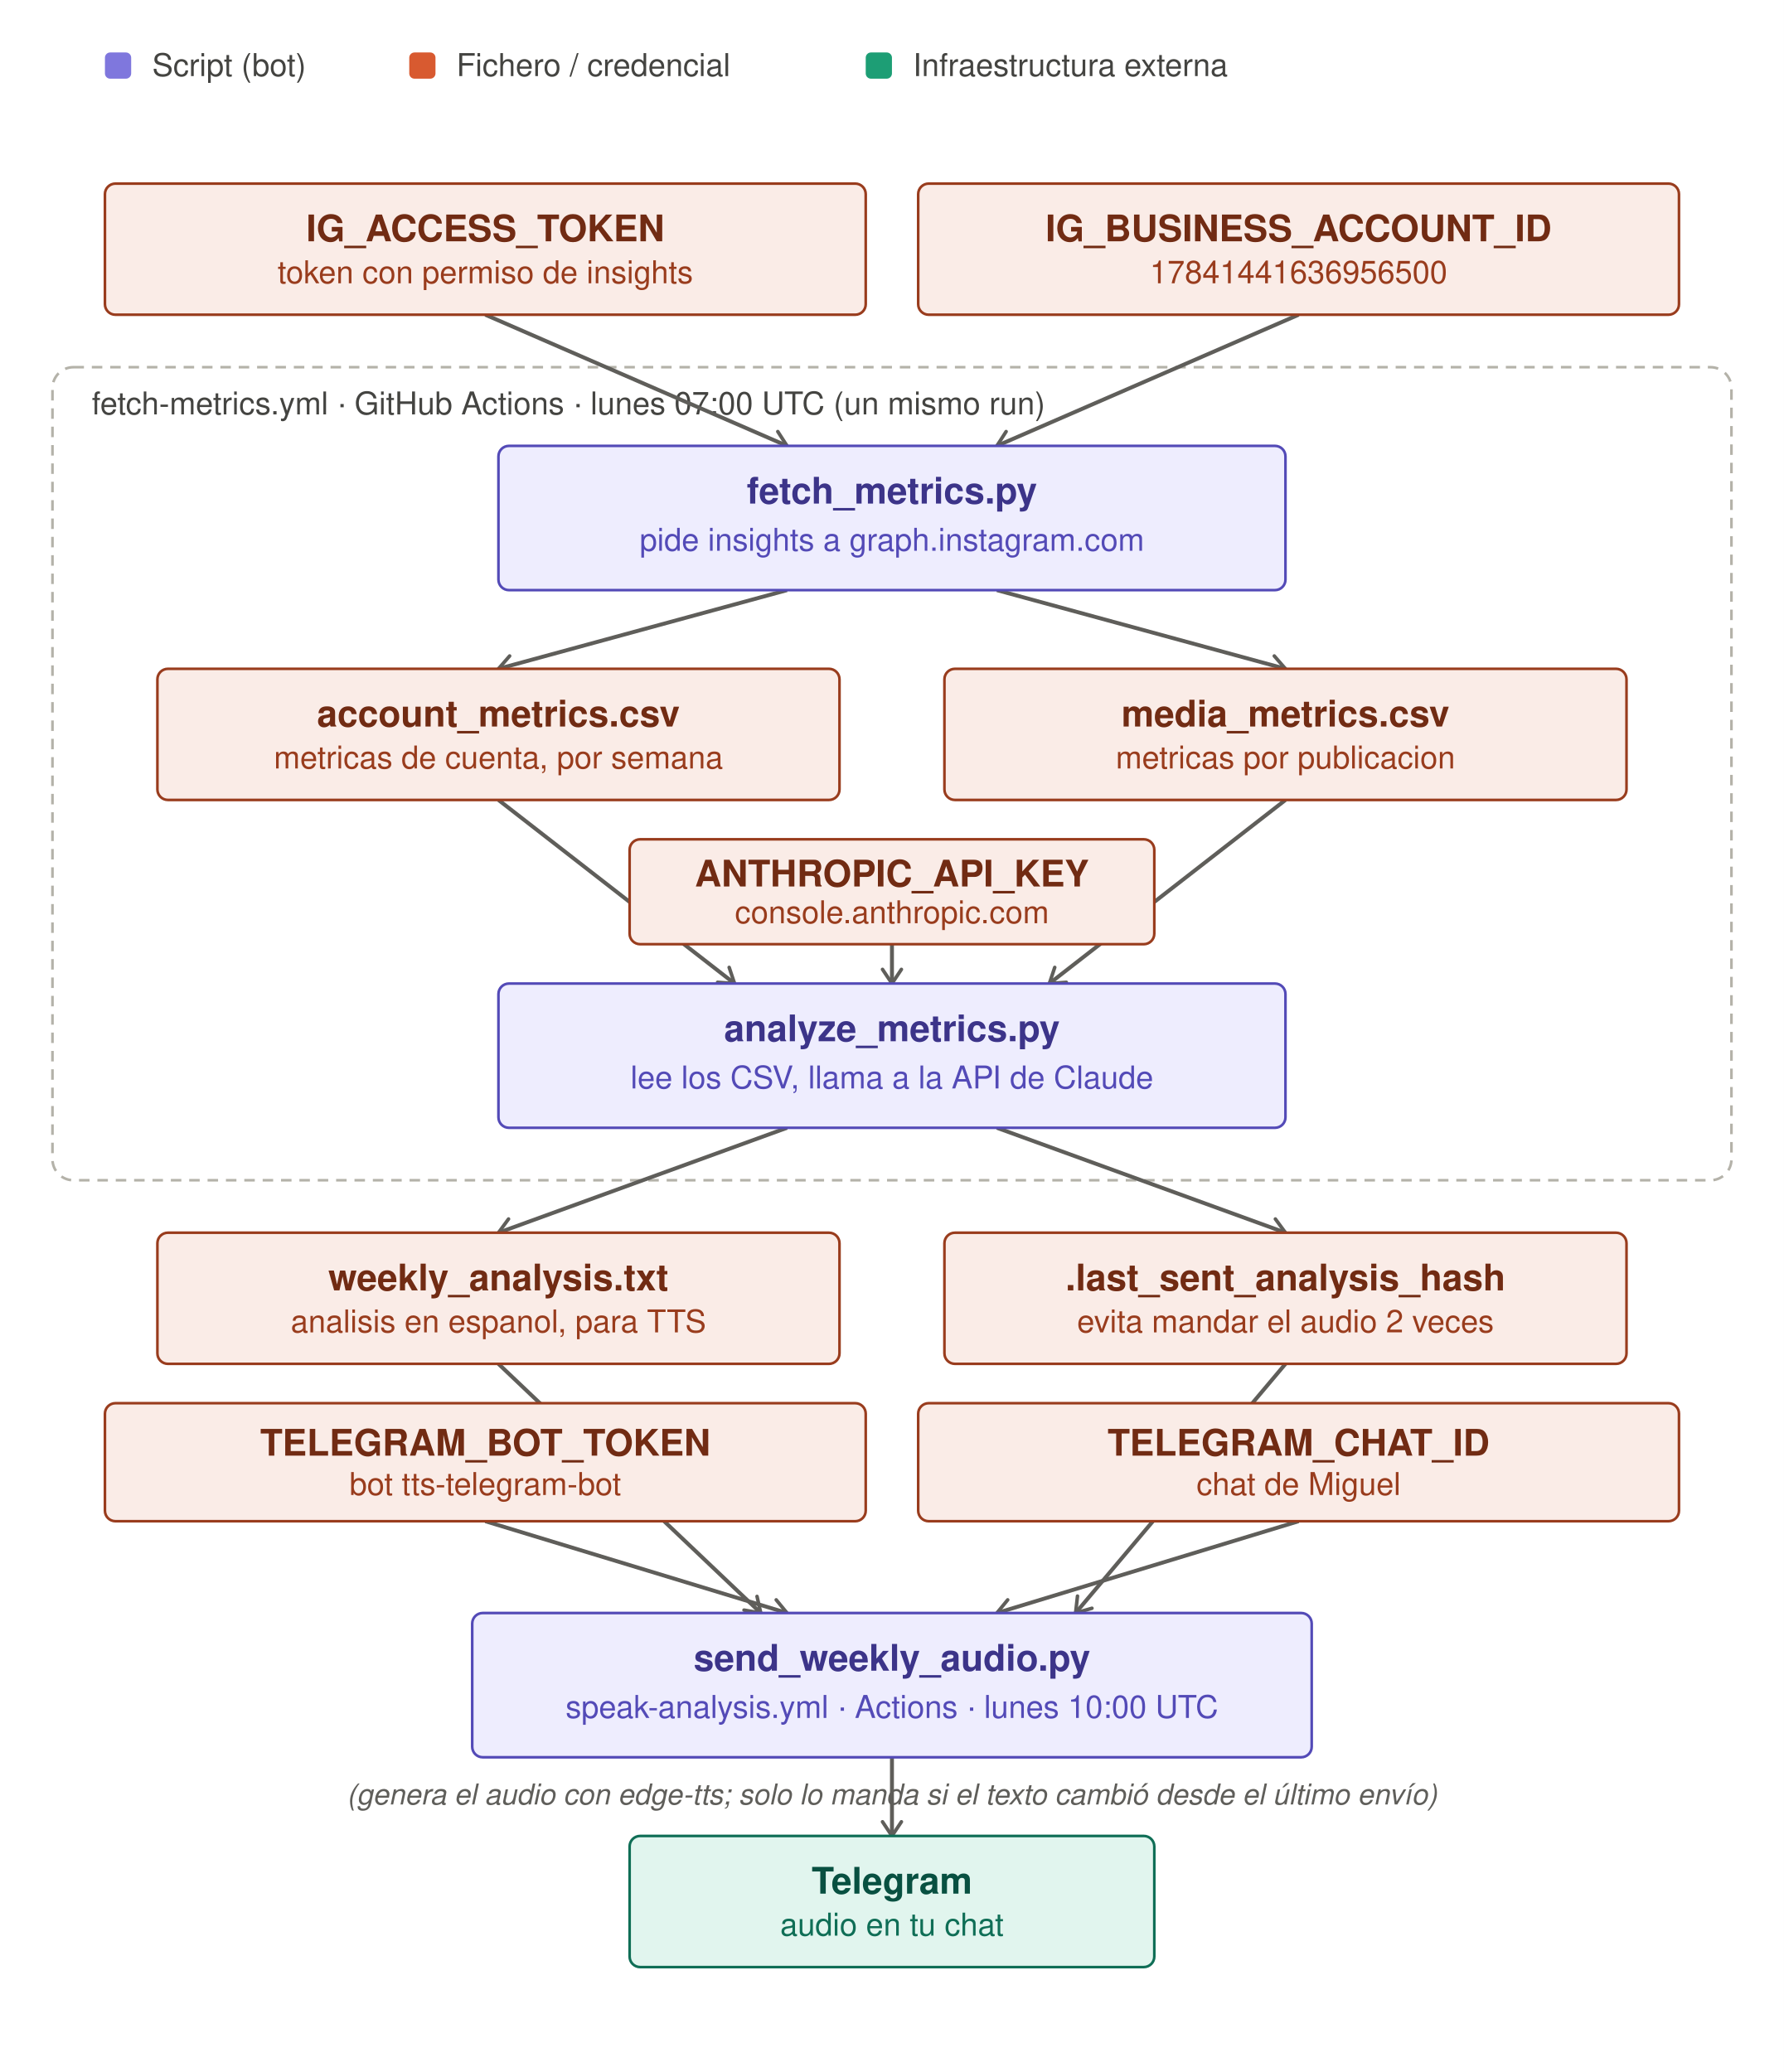
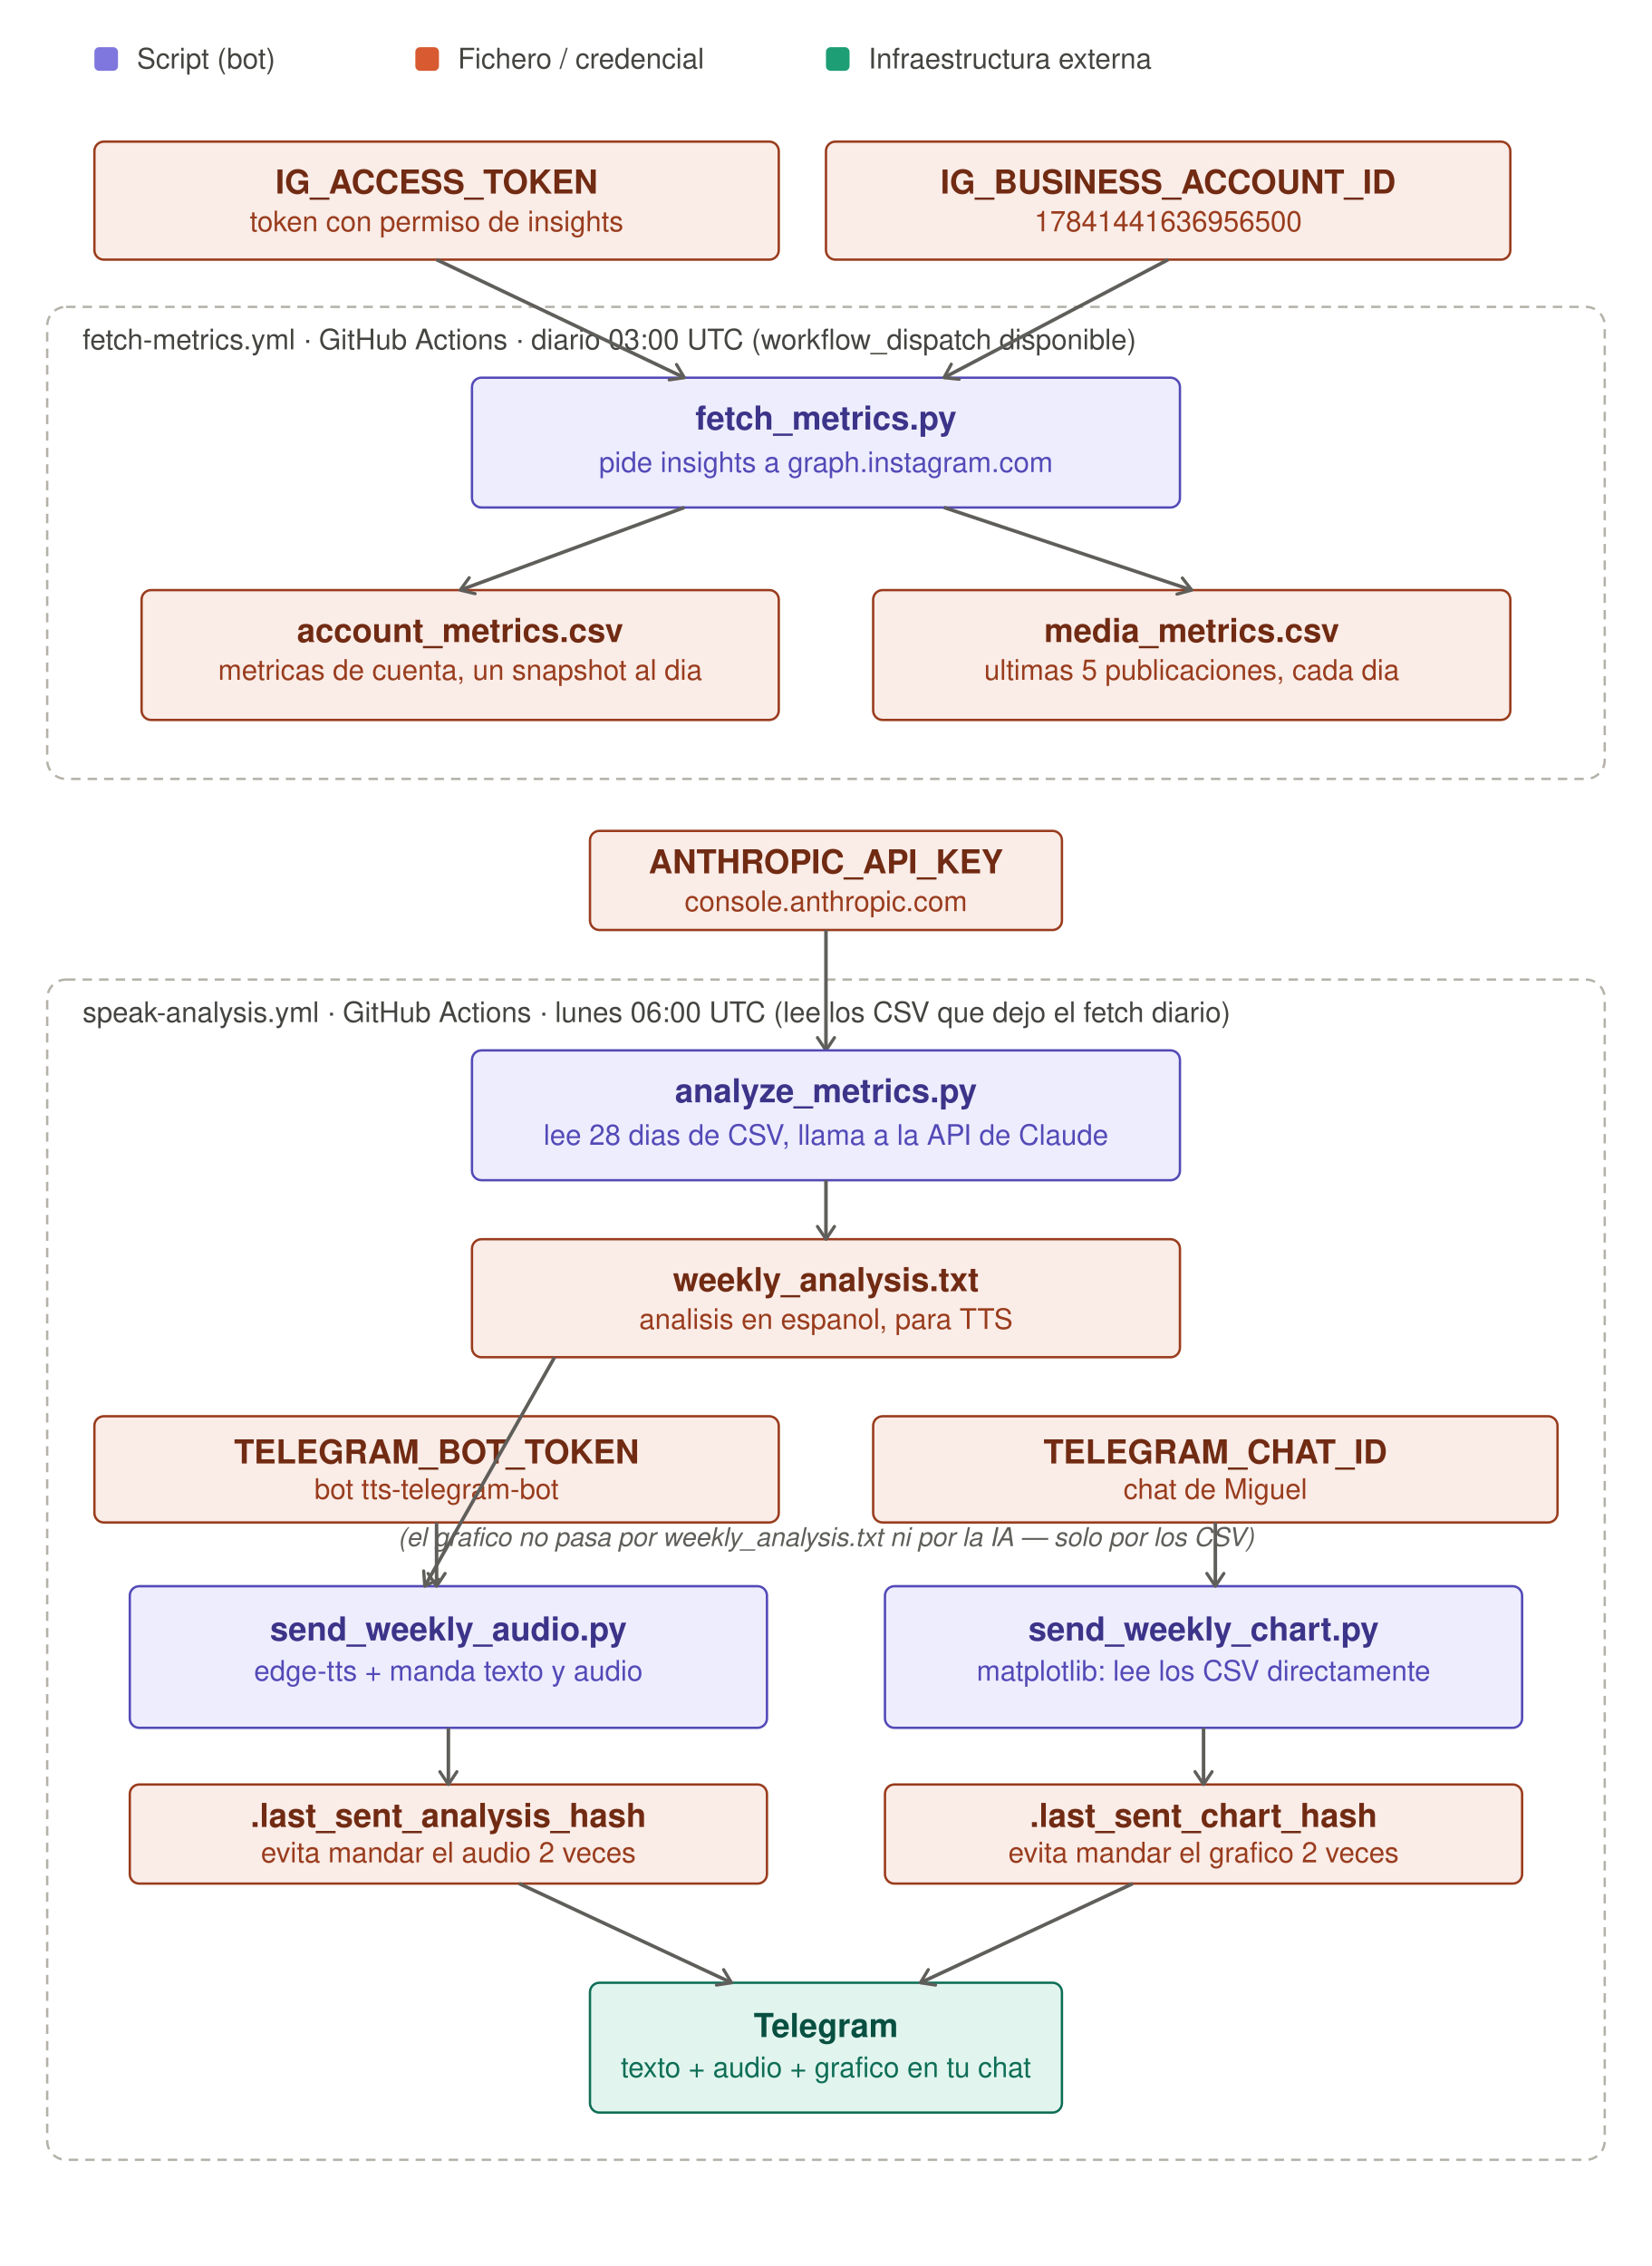
- <svg xmlns="http://www.w3.org/2000/svg" width="680" height="790" viewBox="0 0 680 790" role="img">
+ <svg xmlns="http://www.w3.org/2000/svg" width="700" height="960" viewBox="0 0 700 960" role="img">
  <style>
text{font-family:Helvetica,Arial,sans-serif;}
.th{font-size:14px;font-weight:600;}
.ts{font-size:12px;font-weight:400;}
.lbl{font-size:12px;font-weight:400;fill:#444441;}
.note{font-size:11px;font-style:italic;fill:#5F5E5A;}
.c-purple{fill:#EEEDFE;stroke:#534AB7;stroke-width:1;}
.c-purple-t{fill:#3C3489;}
.c-purple-s{fill:#534AB7;}
.c-coral{fill:#FAECE7;stroke:#993C1D;stroke-width:1;}
.c-coral-t{fill:#712B13;}
.c-coral-s{fill:#993C1D;}
.c-teal{fill:#E1F5EE;stroke:#0F6E56;stroke-width:1;}
.c-teal-t{fill:#085041;}
.c-teal-s{fill:#0F6E56;}
.arr{stroke:#5F5E5A;stroke-width:1.5;fill:none;}
</style>
  <defs>
    <marker id="arrow" viewBox="0 0 10 10" refX="8" refY="5" markerWidth="6" markerHeight="6" orient="auto-start-reverse">
      <path d="M2 1L8 5L2 9" fill="none" stroke="#5F5E5A" stroke-width="1.5" stroke-linecap="round" stroke-linejoin="round" />
    </marker>
  </defs>
-   <rect x="0" y="0" width="680" height="790" fill="#FFFFFF" />
+   <rect x="0" y="0" width="700" height="960" fill="#FFFFFF" />
  <rect x="40" y="20" width="10" height="10" rx="2" fill="#7F77DD" />
  <text class="ts lbl" x="58" y="29">Script (bot)</text>
-   <rect x="156" y="20" width="10" height="10" rx="2" fill="#D85A30" />
-   <text class="ts lbl" x="174" y="29">Fichero / credencial</text>
-   <rect x="330" y="20" width="10" height="10" rx="2" fill="#1D9E75" />
-   <text class="ts lbl" x="348" y="29">Infraestructura externa</text>
-   <rect x="20" y="140" width="640" height="310" rx="8" fill="none" stroke="#B4B2A9" stroke-width="1" stroke-dasharray="4 3" />
-   <text class="ts lbl" x="35" y="158">fetch-metrics.yml · GitHub Actions · lunes 07:00 UTC (un mismo run)</text>
-   <line x1="185" y1="120" x2="300" y2="170" class="arr" marker-end="url(#arrow)" />
-   <line x1="495" y1="120" x2="380" y2="170" class="arr" marker-end="url(#arrow)" />
-   <line x1="300" y1="225" x2="190" y2="255" class="arr" marker-end="url(#arrow)" />
-   <line x1="380" y1="225" x2="490" y2="255" class="arr" marker-end="url(#arrow)" />
-   <line x1="190" y1="305" x2="280" y2="375" class="arr" marker-end="url(#arrow)" />
-   <line x1="490" y1="305" x2="400" y2="375" class="arr" marker-end="url(#arrow)" />
-   <line x1="340" y1="360" x2="340" y2="375" class="arr" marker-end="url(#arrow)" />
-   <line x1="300" y1="430" x2="190" y2="470" class="arr" marker-end="url(#arrow)" />
-   <line x1="380" y1="430" x2="490" y2="470" class="arr" marker-end="url(#arrow)" />
-   <line x1="190" y1="520" x2="290" y2="615" class="arr" marker-end="url(#arrow)" />
-   <line x1="490" y1="520" x2="410" y2="615" class="arr" marker-end="url(#arrow)" />
-   <line x1="185" y1="580" x2="300" y2="615" class="arr" marker-end="url(#arrow)" />
-   <line x1="495" y1="580" x2="380" y2="615" class="arr" marker-end="url(#arrow)" />
-   <line x1="340" y1="670" x2="340" y2="700" class="arr" marker-end="url(#arrow)" />
-   <rect class="c-coral" x="40" y="70" width="290" height="50" rx="4" />
-   <text class="th c-coral-t" x="185" y="92" text-anchor="middle">IG_ACCESS_TOKEN</text>
-   <text class="ts c-coral-s" x="185" y="108" text-anchor="middle">token con permiso de insights</text>
-   <rect class="c-coral" x="350" y="70" width="290" height="50" rx="4" />
-   <text class="th c-coral-t" x="495" y="92" text-anchor="middle">IG_BUSINESS_ACCOUNT_ID</text>
-   <text class="ts c-coral-s" x="495" y="108" text-anchor="middle">17841441636956500</text>
-   <rect class="c-purple" x="190" y="170" width="300" height="55" rx="4" />
-   <text class="th c-purple-t" x="340" y="192" text-anchor="middle">fetch_metrics.py</text>
-   <text class="ts c-purple-s" x="340" y="210" text-anchor="middle">pide insights a graph.instagram.com</text>
-   <rect class="c-coral" x="60" y="255" width="260" height="50" rx="4" />
-   <text class="th c-coral-t" x="190" y="277" text-anchor="middle">account_metrics.csv</text>
-   <text class="ts c-coral-s" x="190" y="293" text-anchor="middle">metricas de cuenta, por semana</text>
-   <rect class="c-coral" x="360" y="255" width="260" height="50" rx="4" />
-   <text class="th c-coral-t" x="490" y="277" text-anchor="middle">media_metrics.csv</text>
-   <text class="ts c-coral-s" x="490" y="293" text-anchor="middle">metricas por publicacion</text>
-   <rect class="c-coral" x="240" y="320" width="200" height="40" rx="4" />
-   <text class="th c-coral-t" x="340" y="338" text-anchor="middle">ANTHROPIC_API_KEY</text>
-   <text class="ts c-coral-s" x="340" y="352" text-anchor="middle">console.anthropic.com</text>
-   <rect class="c-purple" x="190" y="375" width="300" height="55" rx="4" />
-   <text class="th c-purple-t" x="340" y="397" text-anchor="middle">analyze_metrics.py</text>
-   <text class="ts c-purple-s" x="340" y="415" text-anchor="middle">lee los CSV, llama a la API de Claude</text>
-   <rect class="c-coral" x="60" y="470" width="260" height="50" rx="4" />
-   <text class="th c-coral-t" x="190" y="492" text-anchor="middle">weekly_analysis.txt</text>
-   <text class="ts c-coral-s" x="190" y="508" text-anchor="middle">analisis en espanol, para TTS</text>
-   <rect class="c-coral" x="360" y="470" width="260" height="50" rx="4" />
-   <text class="th c-coral-t" x="490" y="492" text-anchor="middle">.last_sent_analysis_hash</text>
-   <text class="ts c-coral-s" x="490" y="508" text-anchor="middle">evita mandar el audio 2 veces</text>
-   <rect class="c-coral" x="40" y="535" width="290" height="45" rx="4" />
-   <text class="th c-coral-t" x="185" y="555" text-anchor="middle">TELEGRAM_BOT_TOKEN</text>
-   <text class="ts c-coral-s" x="185" y="570" text-anchor="middle">bot tts-telegram-bot</text>
-   <rect class="c-coral" x="350" y="535" width="290" height="45" rx="4" />
-   <text class="th c-coral-t" x="495" y="555" text-anchor="middle">TELEGRAM_CHAT_ID</text>
-   <text class="ts c-coral-s" x="495" y="570" text-anchor="middle">chat de Miguel</text>
-   <rect class="c-purple" x="180" y="615" width="320" height="55" rx="4" />
-   <text class="th c-purple-t" x="340" y="637" text-anchor="middle">send_weekly_audio.py</text>
-   <text class="ts c-purple-s" x="340" y="655" text-anchor="middle">speak-analysis.yml · Actions · lunes 10:00 UTC</text>
-   <text class="note" x="340" y="688" text-anchor="middle">(genera el audio con edge-tts; solo lo manda si el texto cambió desde el último envío)</text>
-   <rect class="c-teal" x="240" y="700" width="200" height="50" rx="4" />
-   <text class="th c-teal-t" x="340" y="722" text-anchor="middle">Telegram</text>
-   <text class="ts c-teal-s" x="340" y="738" text-anchor="middle">audio en tu chat</text>
+   <rect x="176" y="20" width="10" height="10" rx="2" fill="#D85A30" />
+   <text class="ts lbl" x="194" y="29">Fichero / credencial</text>
+   <rect x="350" y="20" width="10" height="10" rx="2" fill="#1D9E75" />
+   <text class="ts lbl" x="368" y="29">Infraestructura externa</text>
+   <rect class="c-coral" x="40" y="60" width="290" height="50" rx="4" />
+   <text class="th c-coral-t" x="185" y="82" text-anchor="middle">IG_ACCESS_TOKEN</text>
+   <text class="ts c-coral-s" x="185" y="98" text-anchor="middle">token con permiso de insights</text>
+   <rect class="c-coral" x="350" y="60" width="290" height="50" rx="4" />
+   <text class="th c-coral-t" x="495" y="82" text-anchor="middle">IG_BUSINESS_ACCOUNT_ID</text>
+   <text class="ts c-coral-s" x="495" y="98" text-anchor="middle">17841441636956500</text>
+   <rect x="20" y="130" width="660" height="200" rx="8" fill="none" stroke="#B4B2A9" stroke-width="1" stroke-dasharray="4 3" />
+   <text class="ts lbl" x="35" y="148">fetch-metrics.yml · GitHub Actions · diario 03:00 UTC (workflow_dispatch disponible)</text>
+   <rect class="c-purple" x="200" y="160" width="300" height="55" rx="4" />
+   <text class="th c-purple-t" x="350" y="182" text-anchor="middle">fetch_metrics.py</text>
+   <text class="ts c-purple-s" x="350" y="200" text-anchor="middle">pide insights a graph.instagram.com</text>
+   <rect class="c-coral" x="60" y="250" width="270" height="55" rx="4" />
+   <text class="th c-coral-t" x="195" y="272" text-anchor="middle">account_metrics.csv</text>
+   <text class="ts c-coral-s" x="195" y="288" text-anchor="middle">metricas de cuenta, un snapshot al dia</text>
+   <rect class="c-coral" x="370" y="250" width="270" height="55" rx="4" />
+   <text class="th c-coral-t" x="505" y="272" text-anchor="middle">media_metrics.csv</text>
+   <text class="ts c-coral-s" x="505" y="288" text-anchor="middle">ultimas 5 publicaciones, cada dia</text>
+   <line x1="185" y1="110" x2="290" y2="160" class="arr" marker-end="url(#arrow)" />
+   <line x1="495" y1="110" x2="400" y2="160" class="arr" marker-end="url(#arrow)" />
+   <line x1="290" y1="215" x2="195" y2="250" class="arr" marker-end="url(#arrow)" />
+   <line x1="400" y1="215" x2="505" y2="250" class="arr" marker-end="url(#arrow)" />
+   <rect class="c-coral" x="250" y="352" width="200" height="42" rx="4" />
+   <text class="th c-coral-t" x="350" y="370" text-anchor="middle">ANTHROPIC_API_KEY</text>
+   <text class="ts c-coral-s" x="350" y="386" text-anchor="middle">console.anthropic.com</text>
+   <rect x="20" y="415" width="660" height="500" rx="8" fill="none" stroke="#B4B2A9" stroke-width="1" stroke-dasharray="4 3" />
+   <text class="ts lbl" x="35" y="433">speak-analysis.yml · GitHub Actions · lunes 06:00 UTC (lee los CSV que dejo el fetch diario)</text>
+   <line x1="350" y1="394" x2="350" y2="445" class="arr" marker-end="url(#arrow)" />
+   <rect class="c-purple" x="200" y="445" width="300" height="55" rx="4" />
+   <text class="th c-purple-t" x="350" y="467" text-anchor="middle">analyze_metrics.py</text>
+   <text class="ts c-purple-s" x="350" y="485" text-anchor="middle">lee 28 dias de CSV, llama a la API de Claude</text>
+   <rect class="c-coral" x="200" y="525" width="300" height="50" rx="4" />
+   <text class="th c-coral-t" x="350" y="547" text-anchor="middle">weekly_analysis.txt</text>
+   <text class="ts c-coral-s" x="350" y="563" text-anchor="middle">analisis en espanol, para TTS</text>
+   <line x1="350" y1="500" x2="350" y2="525" class="arr" marker-end="url(#arrow)" />
+   <rect class="c-coral" x="40" y="600" width="290" height="45" rx="4" />
+   <text class="th c-coral-t" x="185" y="620" text-anchor="middle">TELEGRAM_BOT_TOKEN</text>
+   <text class="ts c-coral-s" x="185" y="635" text-anchor="middle">bot tts-telegram-bot</text>
+   <rect class="c-coral" x="370" y="600" width="290" height="45" rx="4" />
+   <text class="th c-coral-t" x="515" y="620" text-anchor="middle">TELEGRAM_CHAT_ID</text>
+   <text class="ts c-coral-s" x="515" y="635" text-anchor="middle">chat de Miguel</text>
+   <rect class="c-purple" x="55" y="672" width="270" height="60" rx="4" />
+   <text class="th c-purple-t" x="190" y="695" text-anchor="middle">send_weekly_audio.py</text>
+   <text class="ts c-purple-s" x="190" y="712" text-anchor="middle">edge-tts + manda texto y audio</text>
+   <rect class="c-purple" x="375" y="672" width="270" height="60" rx="4" />
+   <text class="th c-purple-t" x="510" y="695" text-anchor="middle">send_weekly_chart.py</text>
+   <text class="ts c-purple-s" x="510" y="712" text-anchor="middle">matplotlib: lee los CSV directamente</text>
+   <text class="note" x="350" y="655" text-anchor="middle">(el grafico no pasa por weekly_analysis.txt ni por la IA — solo por los CSV)</text>
+   <line x1="235" y1="575" x2="180" y2="672" class="arr" marker-end="url(#arrow)" />
+   <line x1="185" y1="645" x2="185" y2="672" class="arr" marker-end="url(#arrow)" />
+   <line x1="515" y1="645" x2="515" y2="672" class="arr" marker-end="url(#arrow)" />
+   <rect class="c-coral" x="55" y="756" width="270" height="42" rx="4" />
+   <text class="th c-coral-t" x="190" y="774" text-anchor="middle">.last_sent_analysis_hash</text>
+   <text class="ts c-coral-s" x="190" y="789" text-anchor="middle">evita mandar el audio 2 veces</text>
+   <rect class="c-coral" x="375" y="756" width="270" height="42" rx="4" />
+   <text class="th c-coral-t" x="510" y="774" text-anchor="middle">.last_sent_chart_hash</text>
+   <text class="ts c-coral-s" x="510" y="789" text-anchor="middle">evita mandar el grafico 2 veces</text>
+   <line x1="190" y1="732" x2="190" y2="756" class="arr" marker-end="url(#arrow)" />
+   <line x1="510" y1="732" x2="510" y2="756" class="arr" marker-end="url(#arrow)" />
+   <rect class="c-teal" x="250" y="840" width="200" height="55" rx="4" />
+   <text class="th c-teal-t" x="350" y="863" text-anchor="middle">Telegram</text>
+   <text class="ts c-teal-s" x="350" y="880" text-anchor="middle">texto + audio + grafico en tu chat</text>
+   <line x1="220" y1="798" x2="310" y2="840" class="arr" marker-end="url(#arrow)" />
+   <line x1="480" y1="798" x2="390" y2="840" class="arr" marker-end="url(#arrow)" />
</svg>
